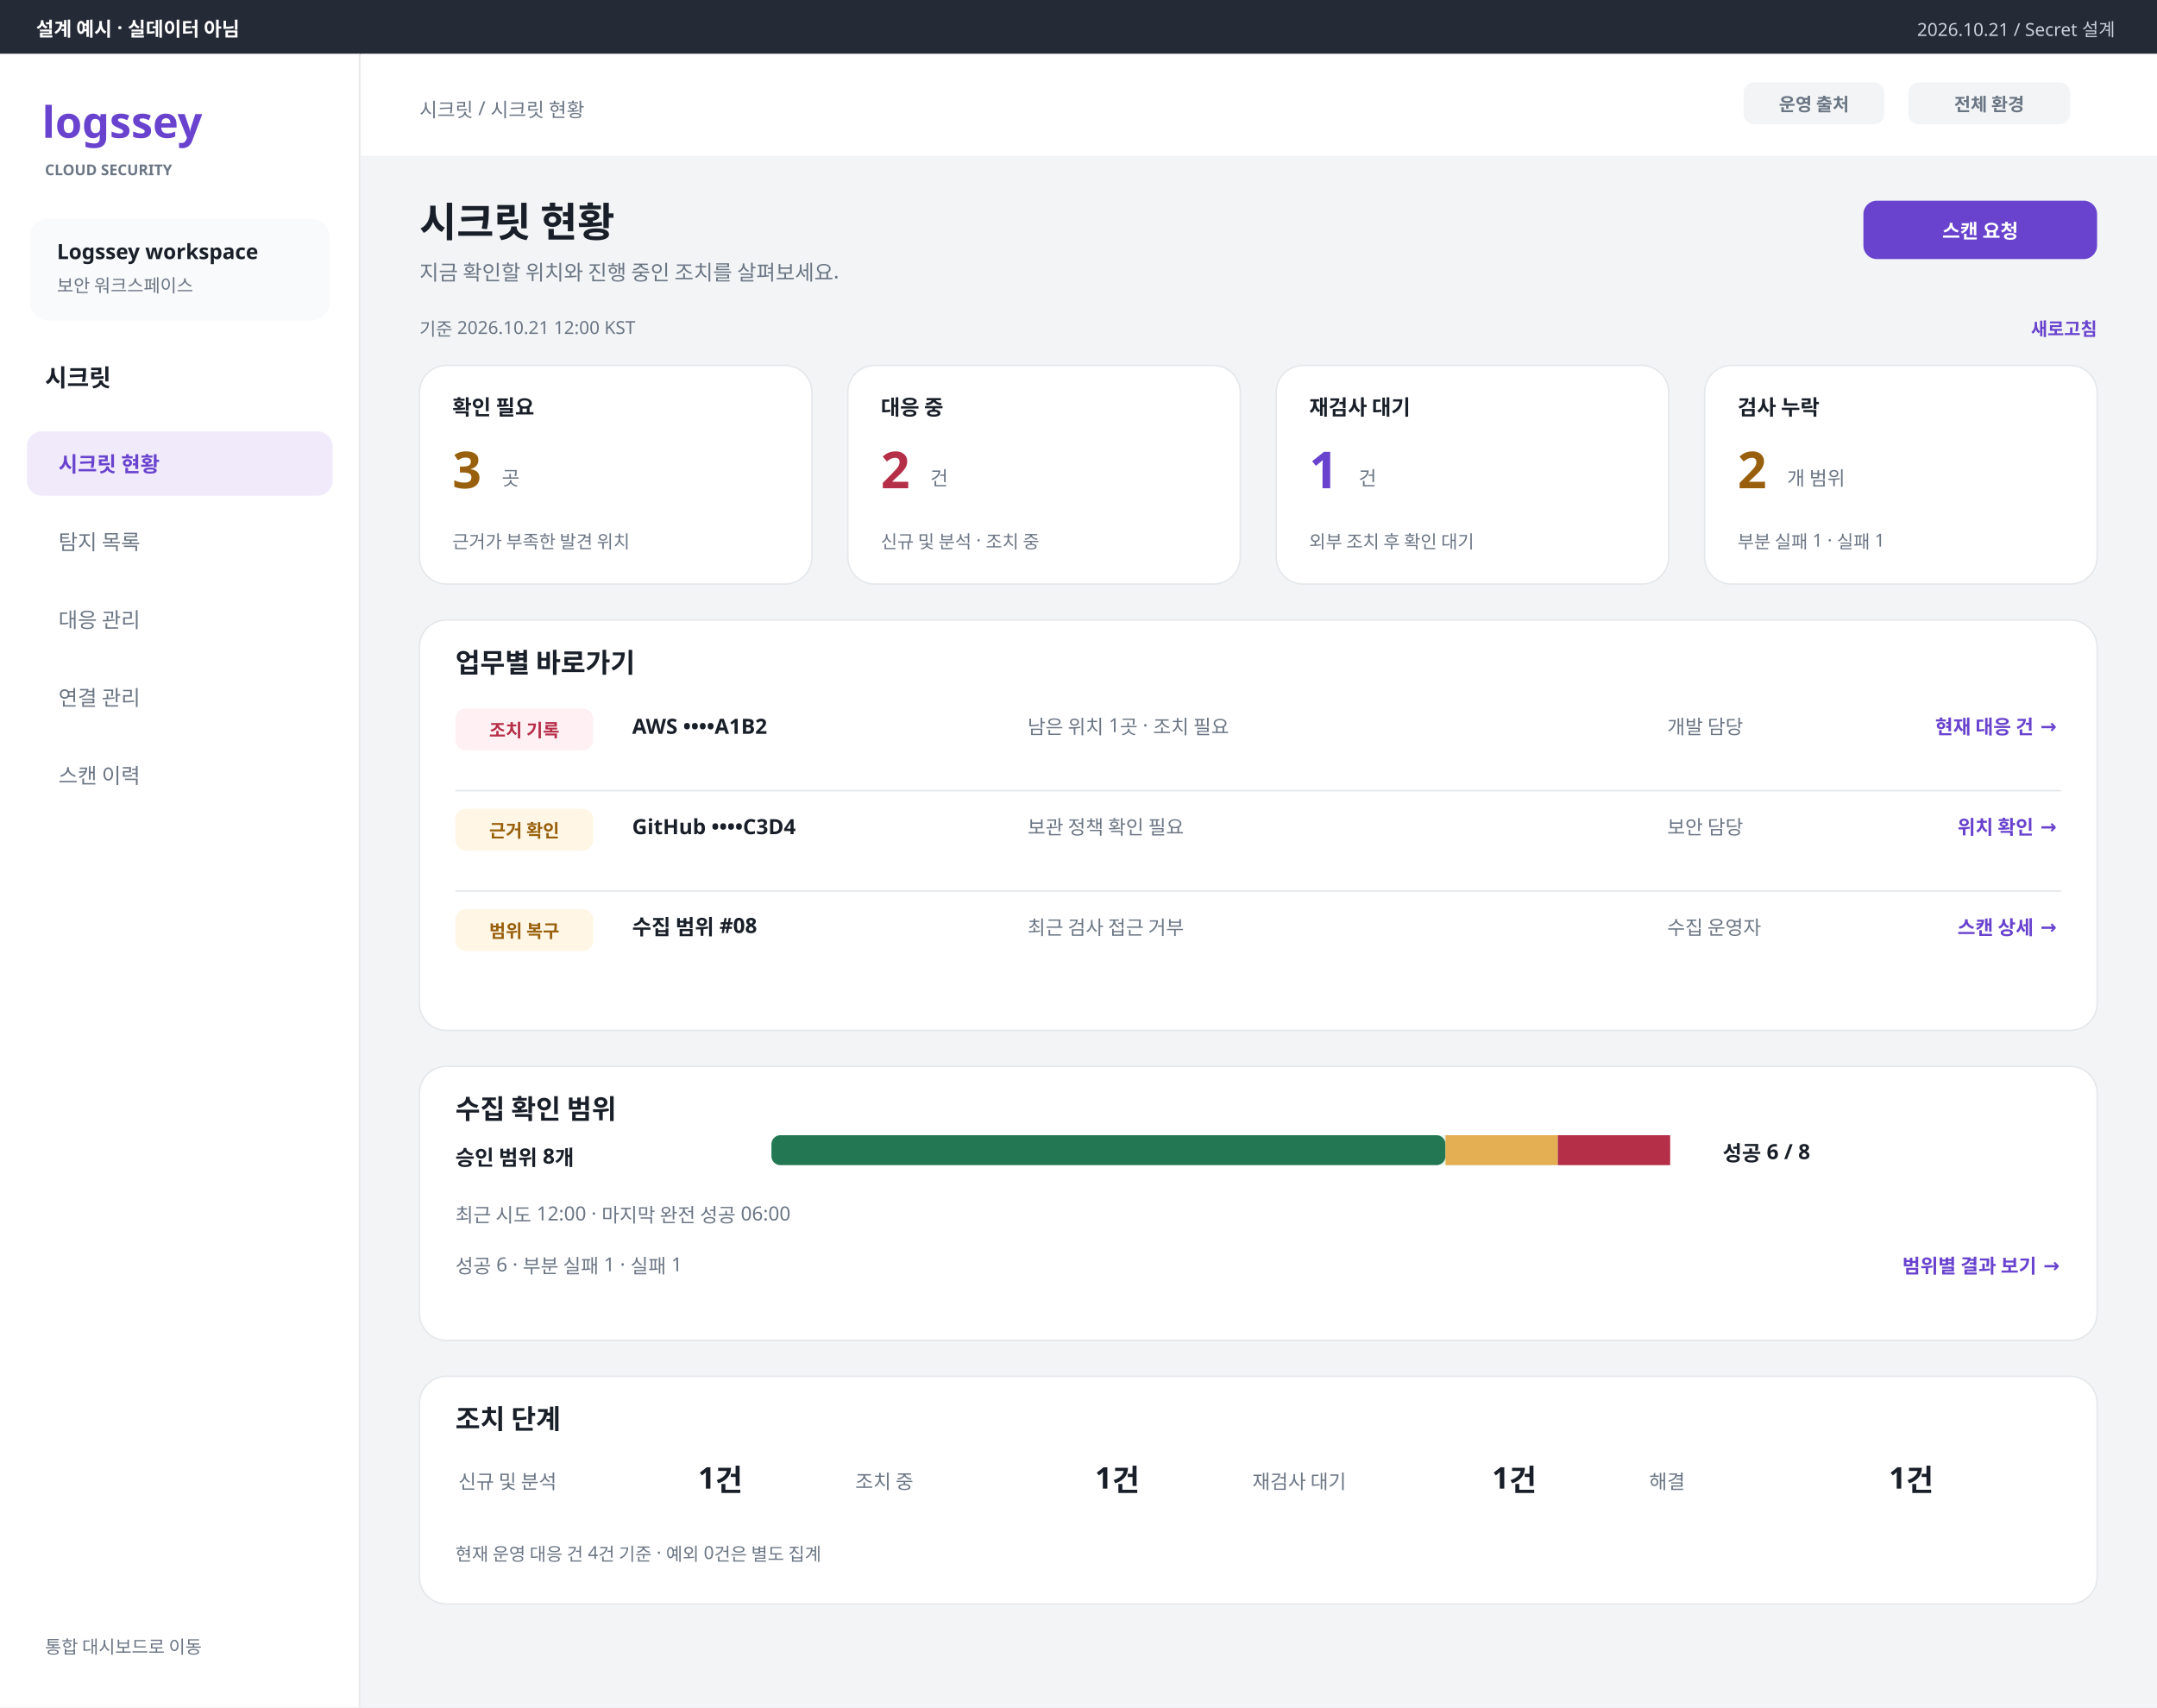
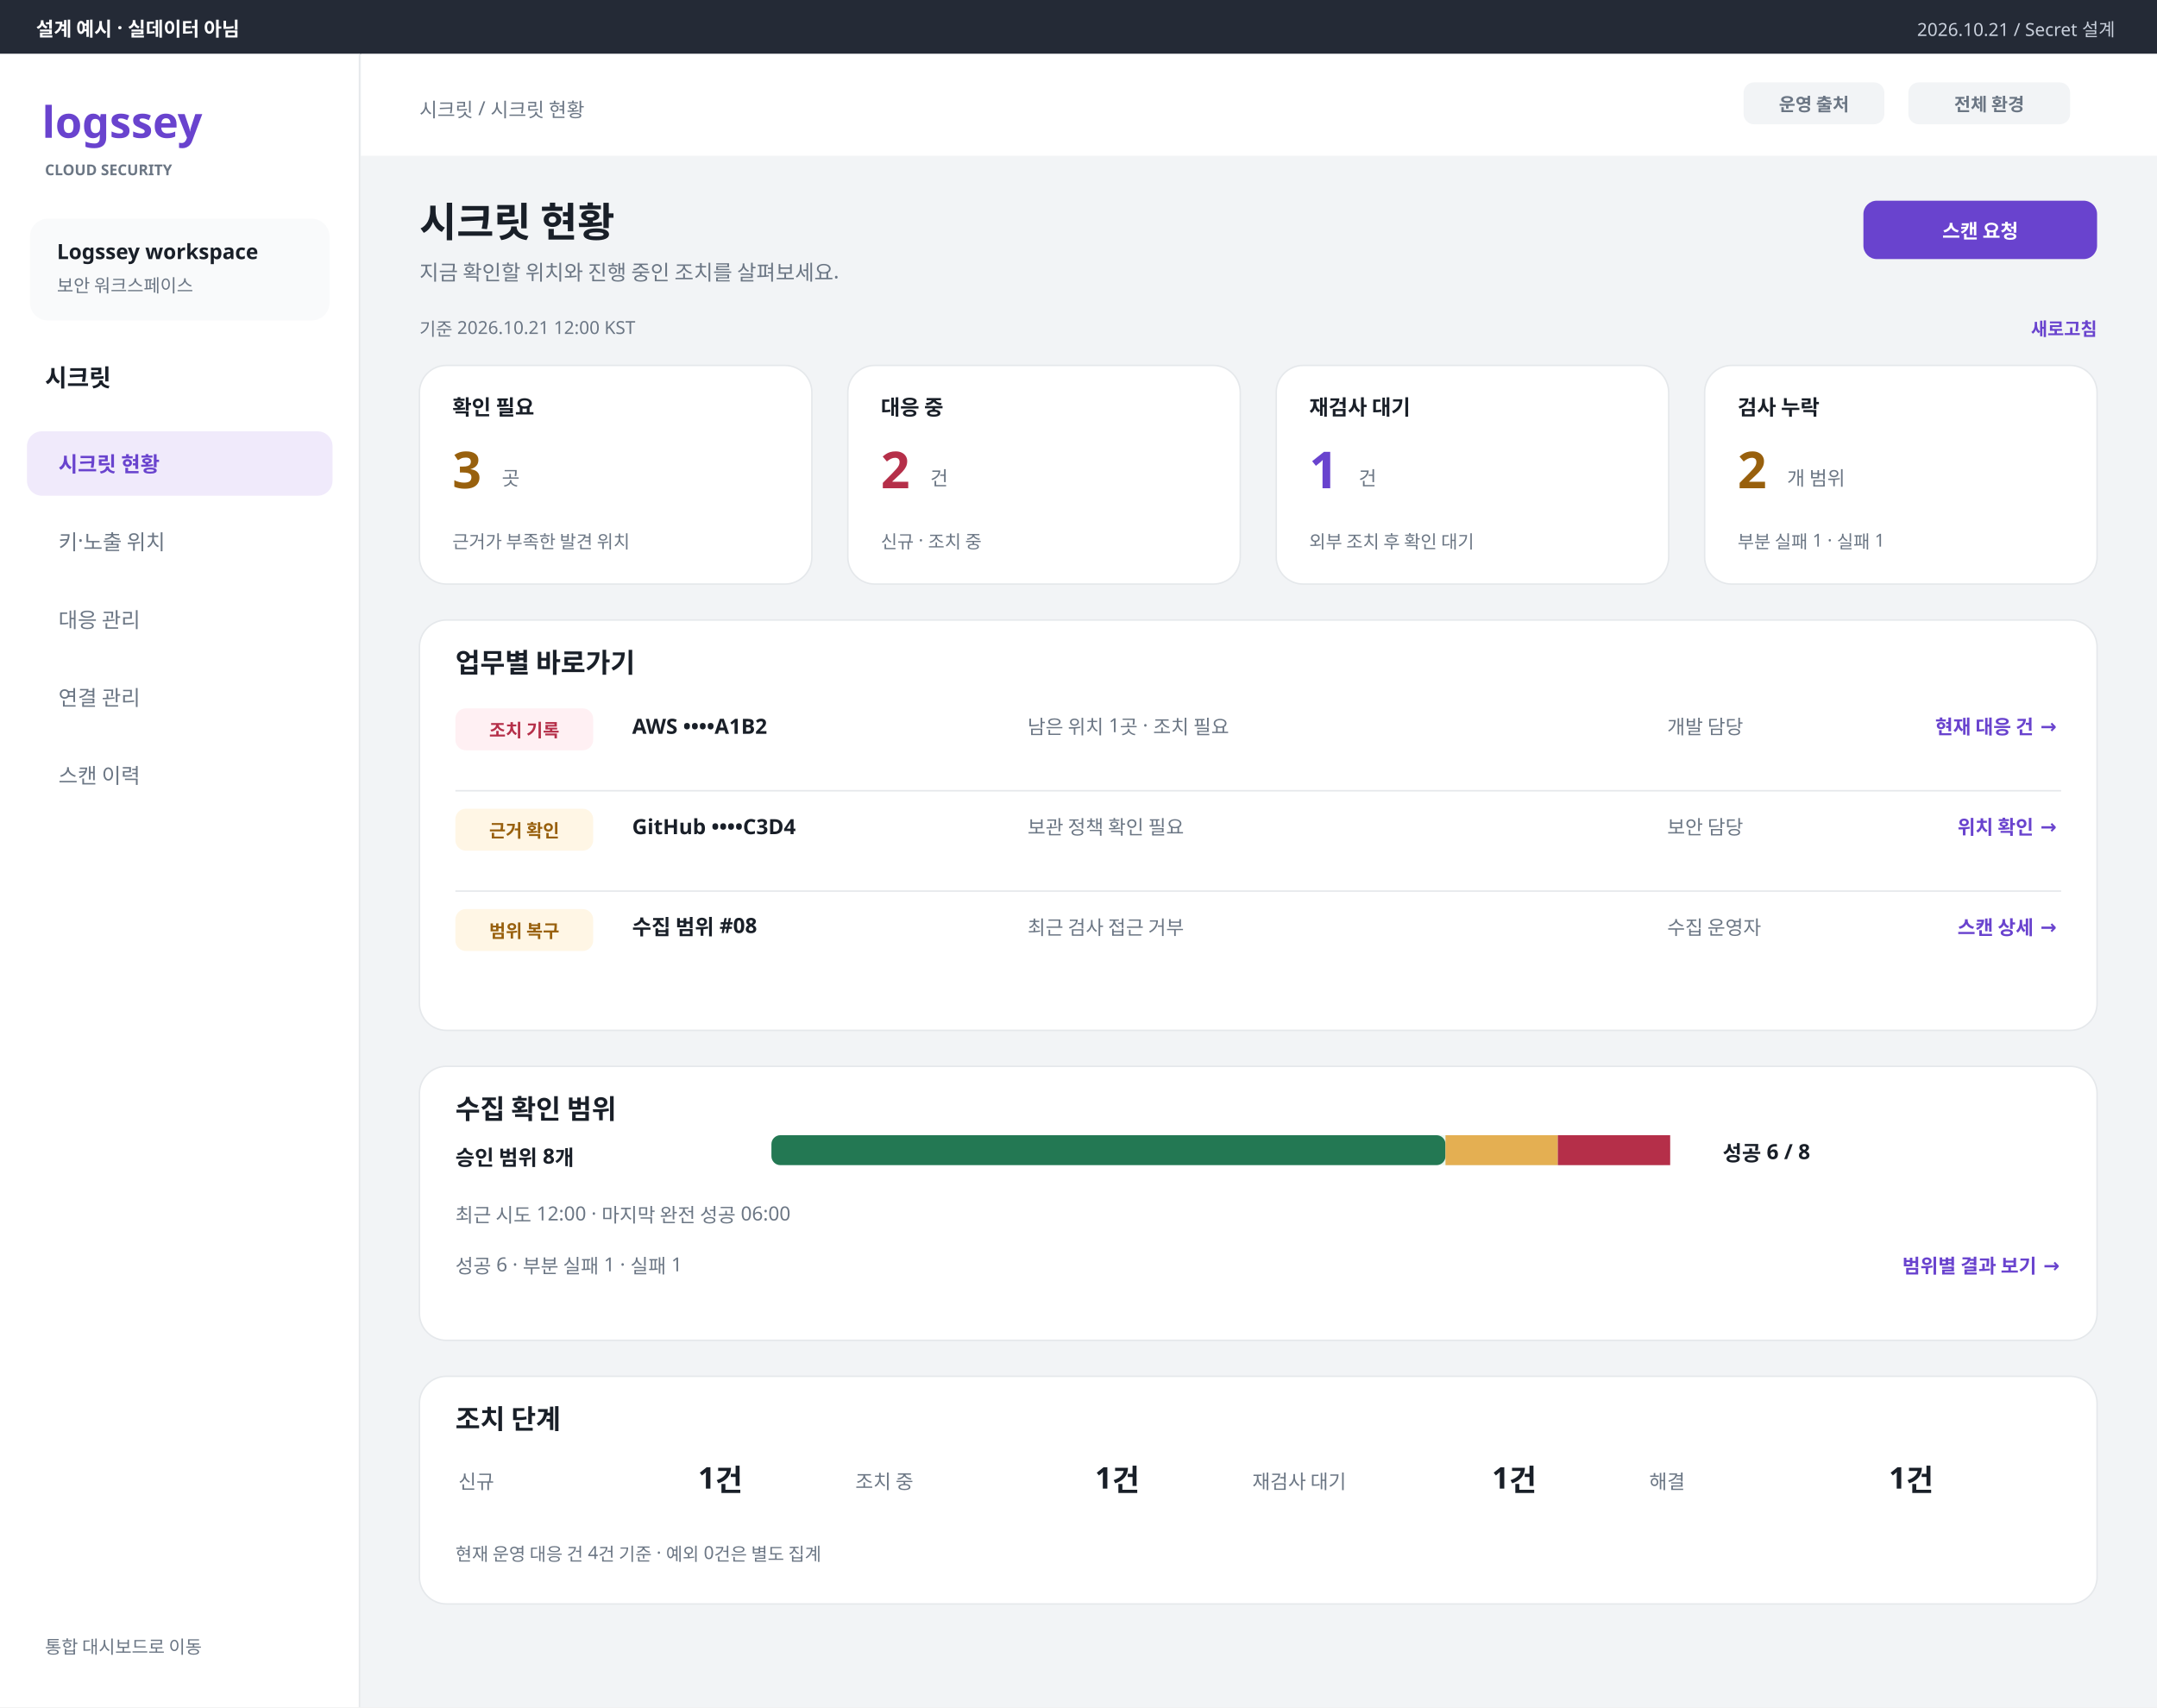
<svg xmlns="http://www.w3.org/2000/svg" width="1440" height="1140" viewBox="0 0 1440 1140" role="img" aria-labelledby="title desc">
  <style>text{font-family:"Malgun Gothic",Pretendard,sans-serif}text{font-variant-numeric:tabular-nums}</style>
  <rect x="0" y="0" width="1440" height="1140" rx="0" fill="#f2f4f6" />
  <rect x="0" y="0" width="1440" height="36" rx="0" fill="#242a36" />
  <text x="24" y="24" fill="#ffffff" font-size="13" font-weight="600" text-anchor="start">설계 예시 · 실데이터 아님</text>
  <text x="1412" y="24" fill="#c9d0dc" font-size="12" font-weight="400" text-anchor="end">2026.10.21  /  Secret 설계</text>
  <rect x="0" y="36" width="240" height="1104" rx="0" fill="white" />
  <line x1="240" y1="36" x2="240" y2="1140" stroke="#e5e8eb" />
  <text x="28" y="92" fill="#6943ce" font-size="29" font-weight="700" text-anchor="start">logssey</text>
  <text x="30" y="117" fill="#6b7684" font-size="10" font-weight="600" text-anchor="start">CLOUD SECURITY</text>
  <rect x="20" y="146" width="200" height="68" rx="12" fill="#f9fafb" />
  <text x="38" y="173" fill="#191f28" font-size="14" font-weight="600" text-anchor="start">Logssey workspace</text>
  <text x="38" y="195" fill="#6b7684" font-size="12" font-weight="400" text-anchor="start">보안 워크스페이스</text>
  <text x="30" y="258" fill="#191f28" font-size="16" font-weight="700" text-anchor="start">시크릿</text>
  <rect x="18" y="288" width="204" height="43" rx="10" fill="#f0eafb" />
  <text x="39" y="315" fill="#6943ce" font-size="14" font-weight="600" text-anchor="start">시크릿 현황</text>
-   <text x="39" y="367" fill="#6b7684" font-size="14" font-weight="400" text-anchor="start">탐지 목록</text>
+   <text x="39" y="367" fill="#6b7684" font-size="14" font-weight="400" text-anchor="start">키·노출 위치</text>
  <text x="39" y="419" fill="#6b7684" font-size="14" font-weight="400" text-anchor="start">대응 관리</text>
  <text x="39" y="471" fill="#6b7684" font-size="14" font-weight="400" text-anchor="start">연결 관리</text>
  <text x="39" y="523" fill="#6b7684" font-size="14" font-weight="400" text-anchor="start">스캔 이력</text>
  <text x="30" y="1104" fill="#6b7684" font-size="12" font-weight="400" text-anchor="start">통합 대시보드로 이동</text>
  <rect x="241" y="36" width="1199" height="68" rx="0" fill="white" />
  <text x="280" y="78" fill="#6b7684" font-size="13" font-weight="400" text-anchor="start">시크릿  /  시크릿 현황</text>
  <rect x="1164" y="55" width="94" height="28" rx="7" fill="#f2f4f6" />
  <text x="1211.0" y="74" fill="#6b7684" font-size="12" font-weight="600" text-anchor="middle">운영 출처</text>
  <rect x="1274" y="55" width="108" height="28" rx="7" fill="#f2f4f6" />
  <text x="1328.0" y="74" fill="#6b7684" font-size="12" font-weight="600" text-anchor="middle">전체 환경</text>
  <text x="280" y="158" fill="#191f28" font-size="27" font-weight="700" text-anchor="start">시크릿 현황</text>
  <text x="280" y="187" fill="#6b7684" font-size="14" font-weight="400" text-anchor="start">지금 확인할 위치와 진행 중인 조치를 살펴보세요.</text>
  <rect x="1244" y="134" width="156" height="39" rx="9" fill="#6943ce" />
  <text x="1322.0" y="159" fill="white" font-size="13" font-weight="600" text-anchor="middle">스캔 요청</text>
  <text x="280" y="224" fill="#6b7684" font-size="12" font-weight="400" text-anchor="start">기준 2026.10.21 12:00 KST</text>
  <text x="1400" y="224" fill="#6943ce" font-size="12" font-weight="600" text-anchor="end">새로고침</text>
  <rect x="280" y="244" width="262" height="146" rx="18" fill="white" stroke="#e5e8eb" />
  <text x="302" y="277" fill="#191f28" font-size="14" font-weight="600" text-anchor="start">확인 필요</text>
  <text x="302" y="326" fill="#98600d" font-size="34" font-weight="700" text-anchor="start">3</text>
  <text x="335" y="324" fill="#6b7684" font-size="13" font-weight="400" text-anchor="start">곳</text>
  <text x="302" y="366" fill="#6b7684" font-size="12" font-weight="400" text-anchor="start">근거가 부족한 발견 위치</text>
  <rect x="566" y="244" width="262" height="146" rx="18" fill="white" stroke="#e5e8eb" />
  <text x="588" y="277" fill="#191f28" font-size="14" font-weight="600" text-anchor="start">대응 중</text>
  <text x="588" y="326" fill="#b52f49" font-size="34" font-weight="700" text-anchor="start">2</text>
  <text x="621" y="324" fill="#6b7684" font-size="13" font-weight="400" text-anchor="start">건</text>
-   <text x="588" y="366" fill="#6b7684" font-size="12" font-weight="400" text-anchor="start">신규 및 분석 · 조치 중</text>
+   <text x="588" y="366" fill="#6b7684" font-size="12" font-weight="400" text-anchor="start">신규 · 조치 중</text>
  <rect x="852" y="244" width="262" height="146" rx="18" fill="white" stroke="#e5e8eb" />
  <text x="874" y="277" fill="#191f28" font-size="14" font-weight="600" text-anchor="start">재검사 대기</text>
  <text x="874" y="326" fill="#6943ce" font-size="34" font-weight="700" text-anchor="start">1</text>
  <text x="907" y="324" fill="#6b7684" font-size="13" font-weight="400" text-anchor="start">건</text>
  <text x="874" y="366" fill="#6b7684" font-size="12" font-weight="400" text-anchor="start">외부 조치 후 확인 대기</text>
  <rect x="1138" y="244" width="262" height="146" rx="18" fill="white" stroke="#e5e8eb" />
  <text x="1160" y="277" fill="#191f28" font-size="14" font-weight="600" text-anchor="start">검사 누락</text>
  <text x="1160" y="326" fill="#98600d" font-size="34" font-weight="700" text-anchor="start">2</text>
  <text x="1193" y="324" fill="#6b7684" font-size="13" font-weight="400" text-anchor="start">개 범위</text>
  <text x="1160" y="366" fill="#6b7684" font-size="12" font-weight="400" text-anchor="start">부분 실패 1 · 실패 1</text>
  <rect x="280" y="414" width="1120" height="274" rx="18" fill="white" stroke="#e5e8eb" />
  <text x="304" y="449" fill="#191f28" font-size="18" font-weight="700" text-anchor="start">업무별 바로가기</text>
  <rect x="304" y="473" width="92" height="28" rx="7" fill="#fff0f3" />
  <text x="350.0" y="492" fill="#b52f49" font-size="12" font-weight="600" text-anchor="middle">조치 기록</text>
  <text x="422" y="490" fill="#191f28" font-size="14" font-weight="600" text-anchor="start">AWS ••••A1B2</text>
  <text x="686" y="490" fill="#6b7684" font-size="13" font-weight="400" text-anchor="start">남은 위치 1곳 · 조치 필요</text>
  <text x="1113" y="490" fill="#6b7684" font-size="13" font-weight="400" text-anchor="start">개발 담당</text>
  <text x="1373" y="490" fill="#6943ce" font-size="13" font-weight="600" text-anchor="end">현재 대응 건 →</text>
  <line x1="304" y1="528" x2="1376" y2="528" stroke="#e5e8eb" />
  <rect x="304" y="540" width="92" height="28" rx="7" fill="#fff6e5" />
  <text x="350.0" y="559" fill="#98600d" font-size="12" font-weight="600" text-anchor="middle">근거 확인</text>
  <text x="422" y="557" fill="#191f28" font-size="14" font-weight="600" text-anchor="start">GitHub ••••C3D4</text>
  <text x="686" y="557" fill="#6b7684" font-size="13" font-weight="400" text-anchor="start">보관 정책 확인 필요</text>
  <text x="1113" y="557" fill="#6b7684" font-size="13" font-weight="400" text-anchor="start">보안 담당</text>
  <text x="1373" y="557" fill="#6943ce" font-size="13" font-weight="600" text-anchor="end">위치 확인 →</text>
  <line x1="304" y1="595" x2="1376" y2="595" stroke="#e5e8eb" />
  <rect x="304" y="607" width="92" height="28" rx="7" fill="#fff6e5" />
  <text x="350.0" y="626" fill="#98600d" font-size="12" font-weight="600" text-anchor="middle">범위 복구</text>
  <text x="422" y="624" fill="#191f28" font-size="14" font-weight="600" text-anchor="start">수집 범위 #08</text>
  <text x="686" y="624" fill="#6b7684" font-size="13" font-weight="400" text-anchor="start">최근 검사 접근 거부</text>
  <text x="1113" y="624" fill="#6b7684" font-size="13" font-weight="400" text-anchor="start">수집 운영자</text>
  <text x="1373" y="624" fill="#6943ce" font-size="13" font-weight="600" text-anchor="end">스캔 상세 →</text>
  <rect x="280" y="712" width="1120" height="183" rx="18" fill="white" stroke="#e5e8eb" />
  <text x="304" y="747" fill="#191f28" font-size="18" font-weight="700" text-anchor="start">수집 확인 범위</text>
  <text x="304" y="778" fill="#191f28" font-size="14" font-weight="600" text-anchor="start">승인 범위 8개</text>
  <rect x="515" y="758" width="600" height="20" rx="6" fill="#eaf7f0" />
  <rect x="515" y="758" width="450" height="20" rx="6" fill="#237853" />
  <rect x="965" y="758" width="75" height="20" rx="0" fill="#e4af52" />
  <rect x="1040" y="758" width="75" height="20" rx="0" fill="#b52f49" />
  <text x="1150" y="775" fill="#191f28" font-size="14" font-weight="600" text-anchor="start">성공 6 / 8</text>
  <text x="304" y="816" fill="#6b7684" font-size="13" font-weight="400" text-anchor="start">최근 시도 12:00  ·  마지막 완전 성공 06:00</text>
  <text x="304" y="850" fill="#6b7684" font-size="13" font-weight="400" text-anchor="start">성공 6 · 부분 실패 1 · 실패 1</text>
  <text x="1375" y="850" fill="#6943ce" font-size="13" font-weight="600" text-anchor="end">범위별 결과 보기 →</text>
  <rect x="280" y="919" width="1120" height="152" rx="18" fill="white" stroke="#e5e8eb" />
  <text x="304" y="954" fill="#191f28" font-size="18" font-weight="700" text-anchor="start">조치 단계</text>
-   <text x="306" y="994" fill="#6b7684" font-size="13" font-weight="400" text-anchor="start">신규 및 분석</text>
+   <text x="306" y="994" fill="#6b7684" font-size="13" font-weight="400" text-anchor="start">신규</text>
  <text x="466" y="994" fill="#191f28" font-size="20" font-weight="700" text-anchor="start">1건</text>
  <text x="571" y="994" fill="#6b7684" font-size="13" font-weight="400" text-anchor="start">조치 중</text>
  <text x="731" y="994" fill="#191f28" font-size="20" font-weight="700" text-anchor="start">1건</text>
  <text x="836" y="994" fill="#6b7684" font-size="13" font-weight="400" text-anchor="start">재검사 대기</text>
  <text x="996" y="994" fill="#191f28" font-size="20" font-weight="700" text-anchor="start">1건</text>
  <text x="1101" y="994" fill="#6b7684" font-size="13" font-weight="400" text-anchor="start">해결</text>
  <text x="1261" y="994" fill="#191f28" font-size="20" font-weight="700" text-anchor="start">1건</text>
  <text x="304" y="1042" fill="#6b7684" font-size="12" font-weight="400" text-anchor="start">현재 운영 대응 건 4건 기준  ·  예외 0건은 별도 집계</text>
</svg>
